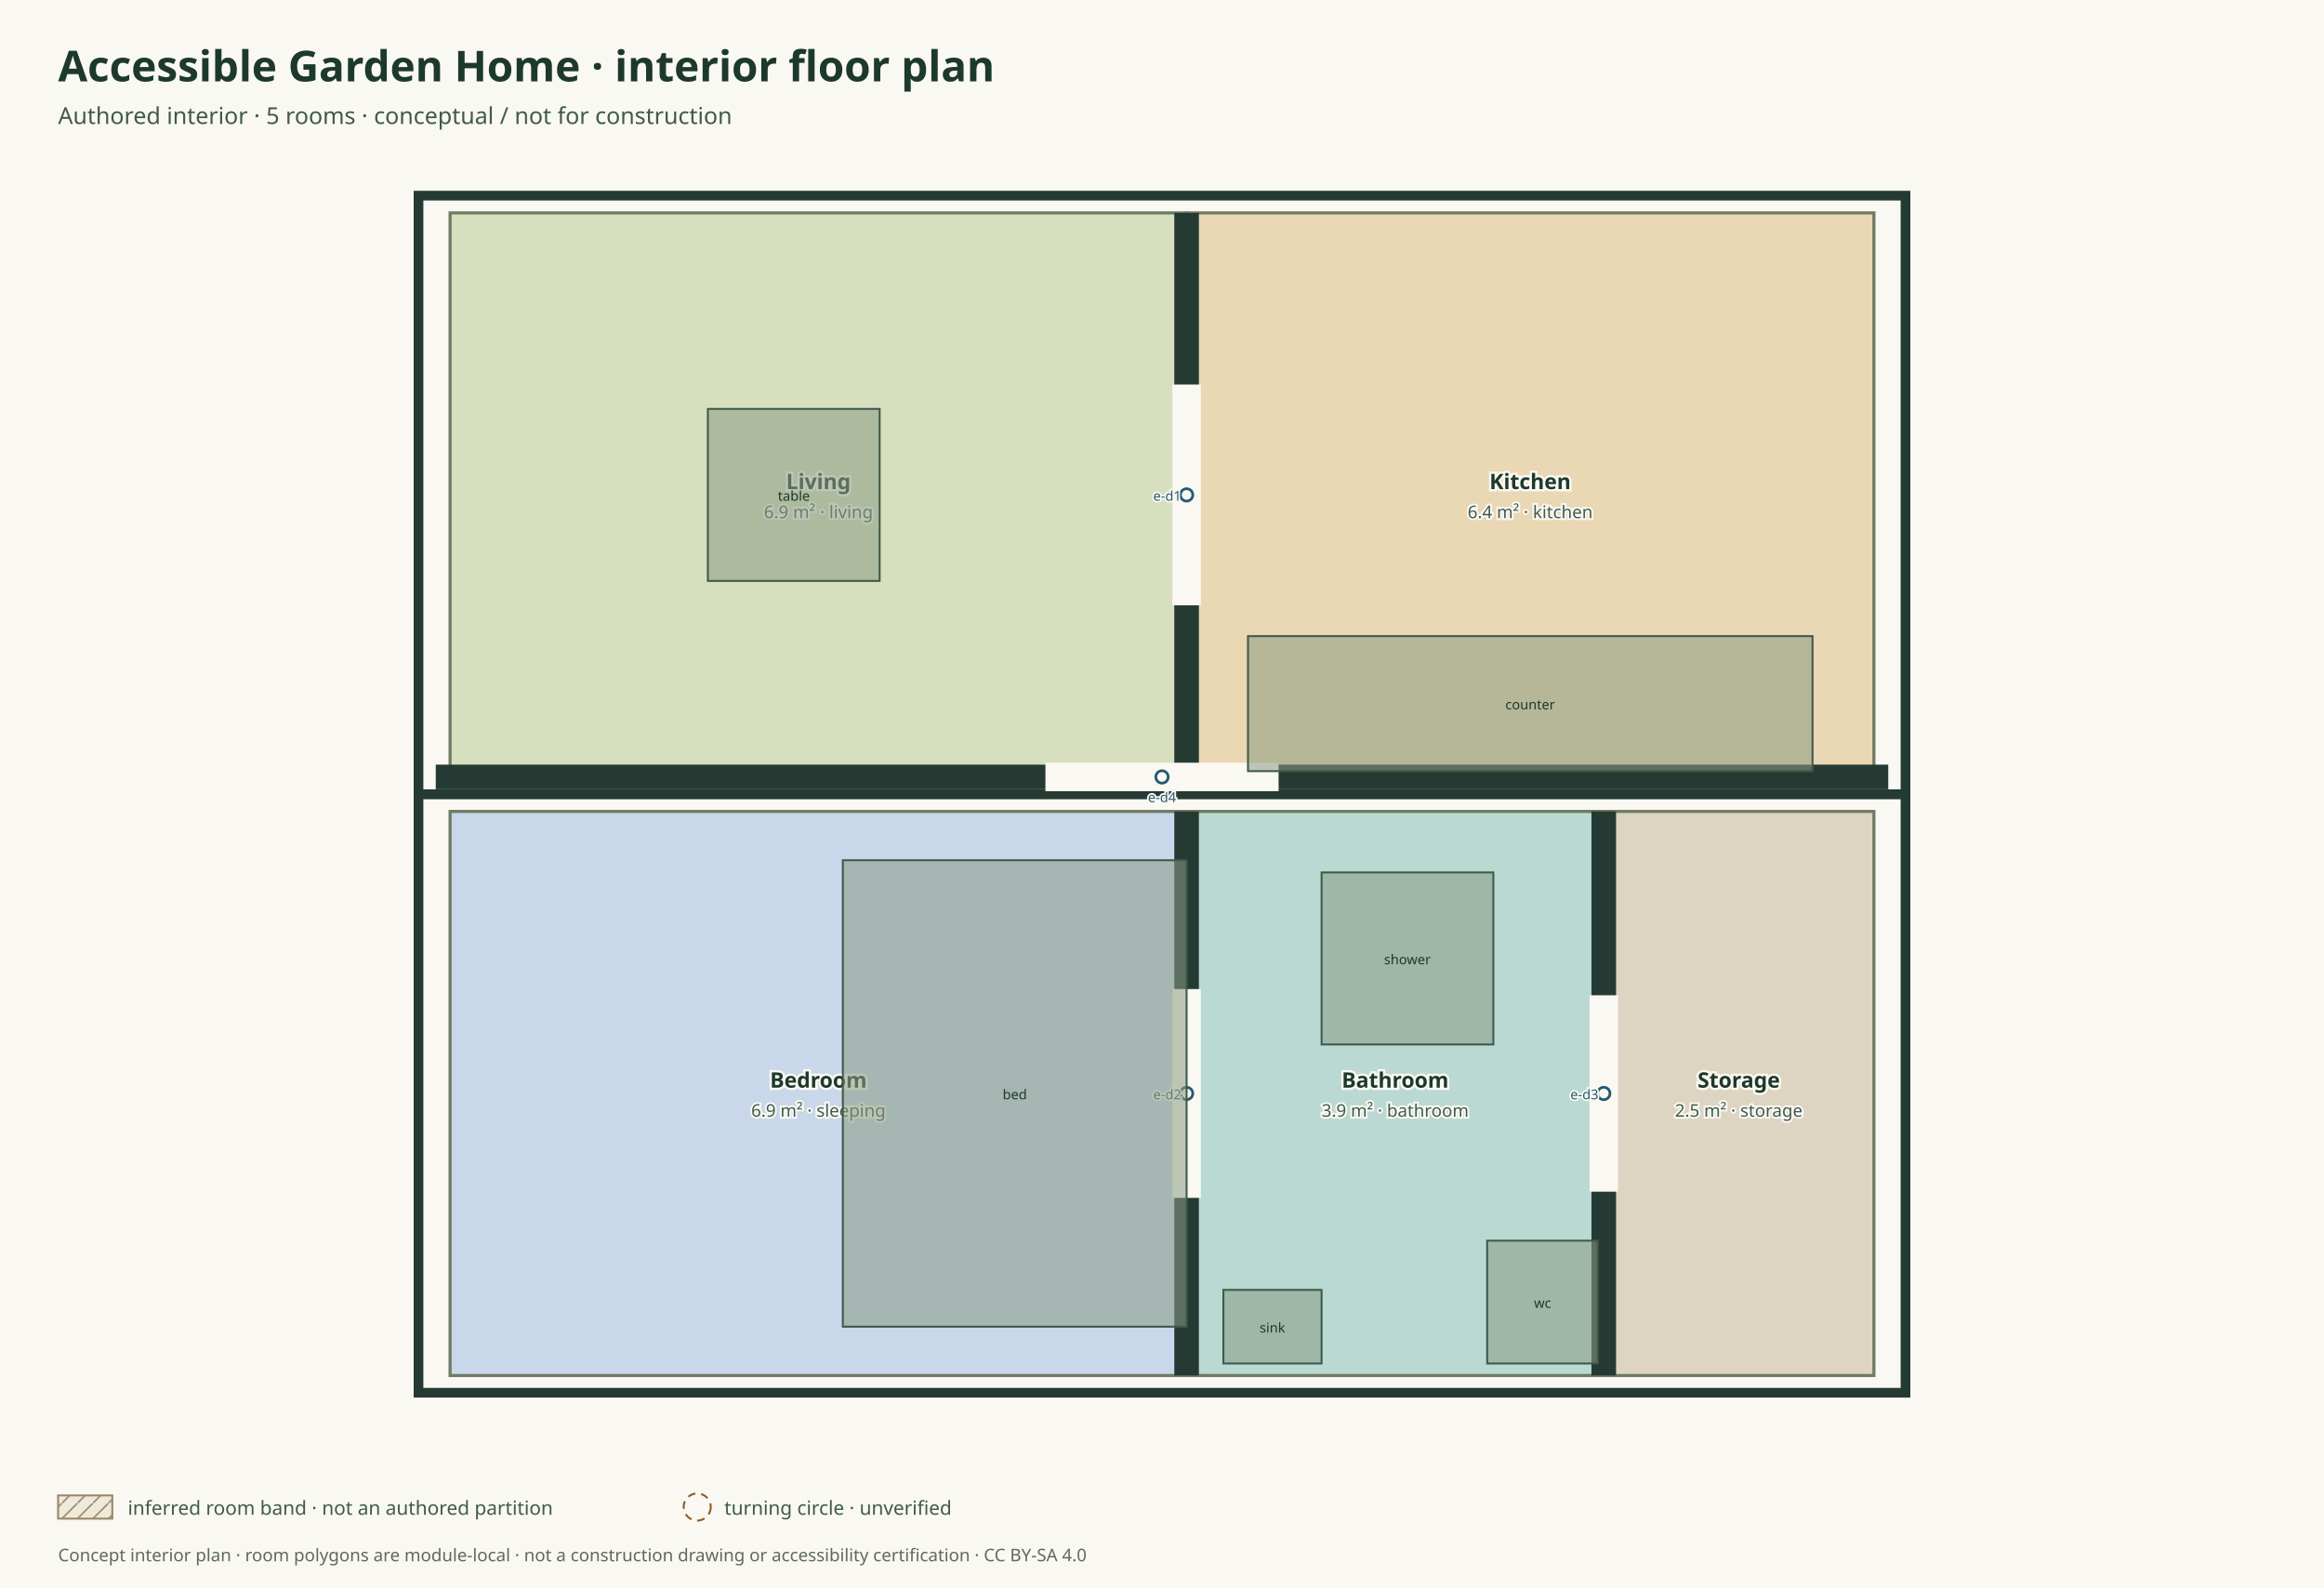
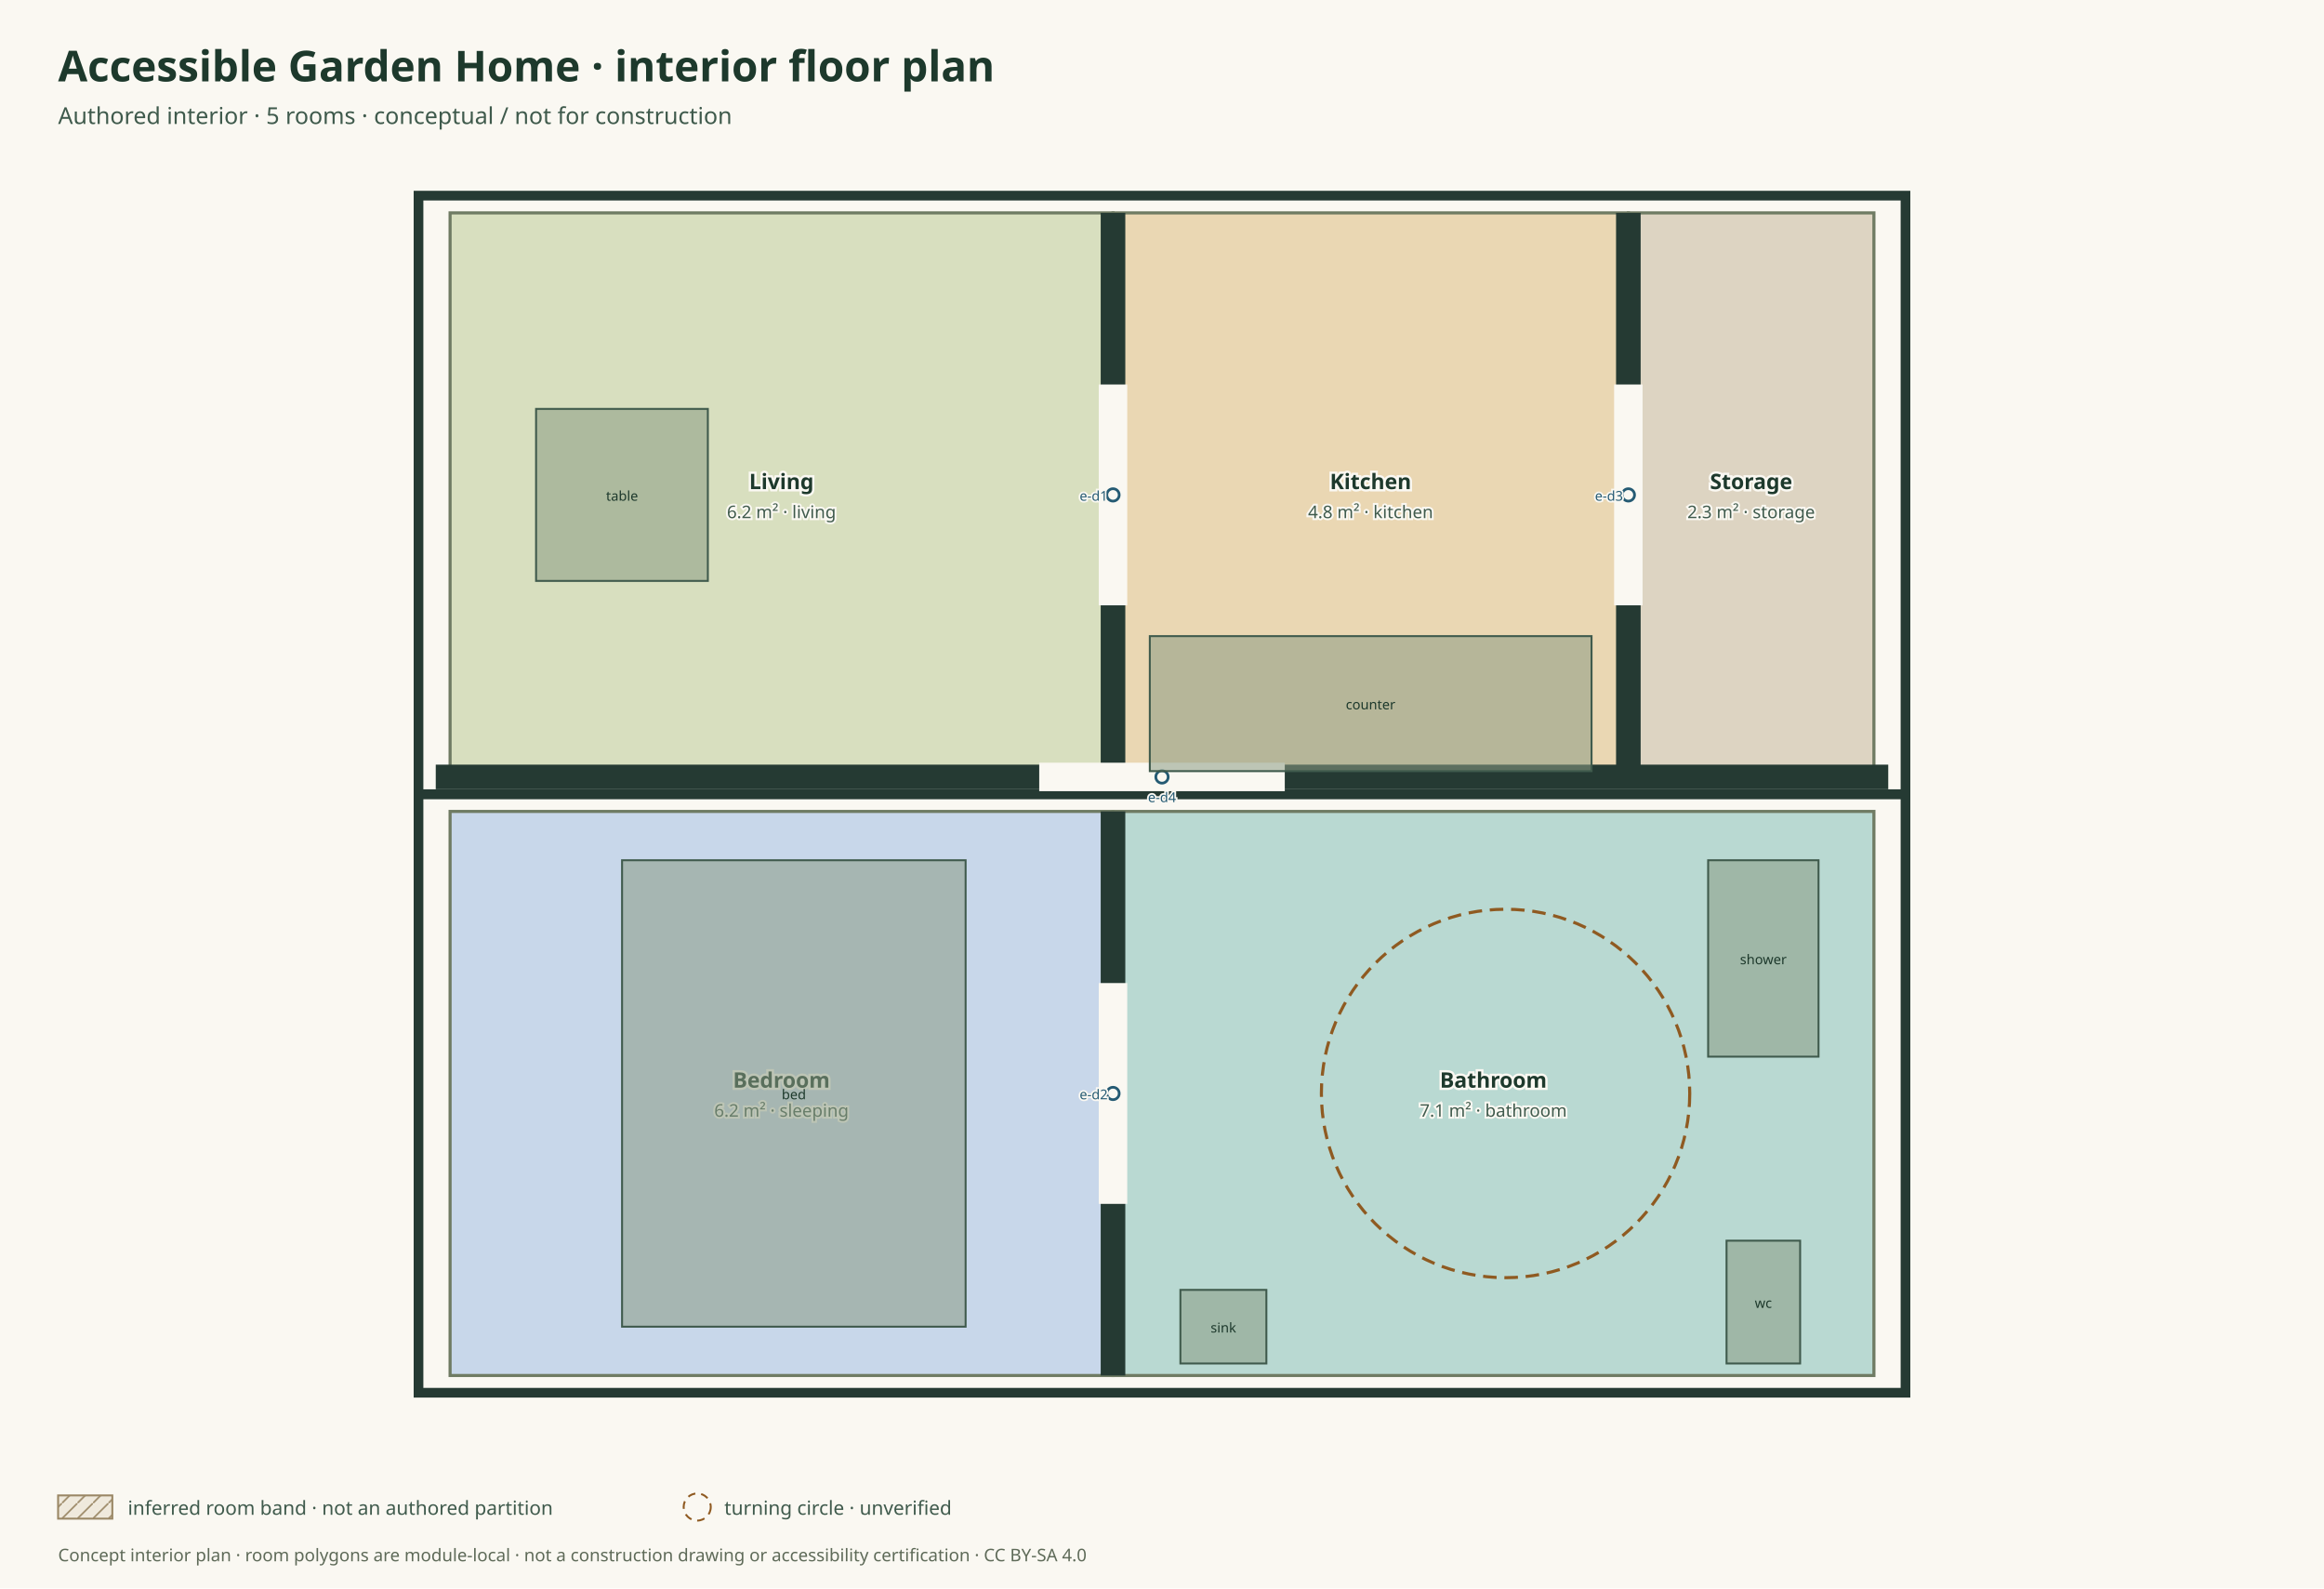
<svg xmlns="http://www.w3.org/2000/svg" viewBox="0 0 1200 820" role="img" aria-labelledby="concept-hamlet-accessible-garden-home-interior-plan-t concept-hamlet-accessible-garden-home-interior-plan-d" data-interior-plan="true">
  <defs>
    <pattern id="concept-hamlet-accessible-garden-home-interior-plan-inferred" width="8" height="8" patternUnits="userSpaceOnUse">
      <rect width="8" height="8" fill="#efe9dc" />
      <path d="M0 8L8 0" stroke="#9a8765" stroke-width="0.8" />
    </pattern>
  </defs>
  <rect width="1200" height="820" fill="#faf8f2" />
  <text x="30" y="42" font-family="system-ui, sans-serif" font-size="22" font-weight="800" fill="#1d392c">Accessible Garden Home · interior floor plan</text>
  <text x="30" y="64" font-family="system-ui, sans-serif" font-size="12" fill="#3f5a4c">Authored interior · 5 rooms · conceptual / not for construction</text>
  <path d="M216.1 101L983.9 101L983.9 410L216.1 410Z" fill="none" stroke="#253a33" stroke-width="5" />
  <path d="M216.1 410L983.9 410L983.9 719L216.1 719Z" fill="none" stroke="#253a33" stroke-width="5" />
-   <path d="M232.4 109.9L612.7 109.9L612.7 401.1L232.4 401.1Z" fill="#d8dfbf" stroke="#6f7b63" stroke-width="1.6" />
-   <text x="422.6" y="252.5" text-anchor="middle" font-family="system-ui, sans-serif" font-size="11" font-weight="800" fill="#1d392c" stroke="#faf8f2" stroke-width="2.4" paint-order="stroke">Living</text>
-   <text x="422.6" y="267.5" text-anchor="middle" font-family="system-ui, sans-serif" font-size="9" fill="#3f5a4c" stroke="#faf8f2" stroke-width="2" paint-order="stroke">6.9 m² · living</text>
-   <path d="M612.7 109.9L967.6 109.9L967.6 401.1L612.7 401.1Z" fill="#ead7b3" stroke="#6f7b63" stroke-width="1.6" />
-   <text x="790.1" y="252.5" text-anchor="middle" font-family="system-ui, sans-serif" font-size="11" font-weight="800" fill="#1d392c" stroke="#faf8f2" stroke-width="2.4" paint-order="stroke">Kitchen</text>
-   <text x="790.1" y="267.5" text-anchor="middle" font-family="system-ui, sans-serif" font-size="9" fill="#3f5a4c" stroke="#faf8f2" stroke-width="2" paint-order="stroke">6.4 m² · kitchen</text>
-   <path d="M232.4 418.9L612.7 418.9L612.7 710.1L232.4 710.1Z" fill="#c8d7ea" stroke="#6f7b63" stroke-width="1.6" />
-   <text x="422.6" y="561.5" text-anchor="middle" font-family="system-ui, sans-serif" font-size="11" font-weight="800" fill="#1d392c" stroke="#faf8f2" stroke-width="2.4" paint-order="stroke">Bedroom</text>
-   <text x="422.6" y="576.5" text-anchor="middle" font-family="system-ui, sans-serif" font-size="9" fill="#3f5a4c" stroke="#faf8f2" stroke-width="2" paint-order="stroke">6.9 m² · sleeping</text>
-   <path d="M612.7 418.9L828.1 418.9L828.1 710.1L612.7 710.1Z" fill="#b9d9d2" stroke="#6f7b63" stroke-width="1.6" />
-   <text x="720.4" y="561.5" text-anchor="middle" font-family="system-ui, sans-serif" font-size="11" font-weight="800" fill="#1d392c" stroke="#faf8f2" stroke-width="2.4" paint-order="stroke">Bathroom</text>
-   <text x="720.4" y="576.5" text-anchor="middle" font-family="system-ui, sans-serif" font-size="9" fill="#3f5a4c" stroke="#faf8f2" stroke-width="2" paint-order="stroke">3.9 m² · bathroom</text>
-   <path d="M828.1 418.9L967.6 418.9L967.6 710.1L828.1 710.1Z" fill="#ddd4c2" stroke="#6f7b63" stroke-width="1.6" />
-   <text x="897.8" y="561.5" text-anchor="middle" font-family="system-ui, sans-serif" font-size="11" font-weight="800" fill="#1d392c" stroke="#faf8f2" stroke-width="2.4" paint-order="stroke">Storage</text>
-   <text x="897.8" y="576.5" text-anchor="middle" font-family="system-ui, sans-serif" font-size="9" fill="#3f5a4c" stroke="#faf8f2" stroke-width="2" paint-order="stroke">2.5 m² · storage</text>
-   <line x1="612.7" y1="109.9" x2="612.7" y2="401.1" stroke="#253a33" stroke-width="12.7" />
-   <line x1="612.7" y1="418.9" x2="612.7" y2="710.1" stroke="#253a33" stroke-width="12.7" />
-   <line x1="828.1" y1="418.9" x2="828.1" y2="710.1" stroke="#253a33" stroke-width="12.7" />
+   <path d="M232.4 109.9L574.7 109.9L574.7 401.1L232.4 401.1Z" fill="#d8dfbf" stroke="#6f7b63" stroke-width="1.6" />
+   <text x="403.5" y="252.5" text-anchor="middle" font-family="system-ui, sans-serif" font-size="11" font-weight="800" fill="#1d392c" stroke="#faf8f2" stroke-width="2.4" paint-order="stroke">Living</text>
+   <text x="403.5" y="267.5" text-anchor="middle" font-family="system-ui, sans-serif" font-size="9" fill="#3f5a4c" stroke="#faf8f2" stroke-width="2" paint-order="stroke">6.2 m² · living</text>
+   <path d="M574.7 109.9L840.8 109.9L840.8 401.1L574.7 401.1Z" fill="#ead7b3" stroke="#6f7b63" stroke-width="1.6" />
+   <text x="707.7" y="252.5" text-anchor="middle" font-family="system-ui, sans-serif" font-size="11" font-weight="800" fill="#1d392c" stroke="#faf8f2" stroke-width="2.4" paint-order="stroke">Kitchen</text>
+   <text x="707.7" y="267.5" text-anchor="middle" font-family="system-ui, sans-serif" font-size="9" fill="#3f5a4c" stroke="#faf8f2" stroke-width="2" paint-order="stroke">4.8 m² · kitchen</text>
+   <path d="M840.8 109.9L967.6 109.9L967.6 401.1L840.8 401.1Z" fill="#ddd4c2" stroke="#6f7b63" stroke-width="1.6" />
+   <text x="904.2" y="252.5" text-anchor="middle" font-family="system-ui, sans-serif" font-size="11" font-weight="800" fill="#1d392c" stroke="#faf8f2" stroke-width="2.4" paint-order="stroke">Storage</text>
+   <text x="904.2" y="267.5" text-anchor="middle" font-family="system-ui, sans-serif" font-size="9" fill="#3f5a4c" stroke="#faf8f2" stroke-width="2" paint-order="stroke">2.3 m² · storage</text>
+   <path d="M232.4 418.9L574.7 418.9L574.7 710.1L232.4 710.1Z" fill="#c8d7ea" stroke="#6f7b63" stroke-width="1.6" />
+   <text x="403.5" y="561.5" text-anchor="middle" font-family="system-ui, sans-serif" font-size="11" font-weight="800" fill="#1d392c" stroke="#faf8f2" stroke-width="2.4" paint-order="stroke">Bedroom</text>
+   <text x="403.5" y="576.5" text-anchor="middle" font-family="system-ui, sans-serif" font-size="9" fill="#3f5a4c" stroke="#faf8f2" stroke-width="2" paint-order="stroke">6.2 m² · sleeping</text>
+   <path d="M574.7 418.9L967.6 418.9L967.6 710.1L574.7 710.1Z" fill="#b9d9d2" stroke="#6f7b63" stroke-width="1.6" />
+   <text x="771.1" y="561.5" text-anchor="middle" font-family="system-ui, sans-serif" font-size="11" font-weight="800" fill="#1d392c" stroke="#faf8f2" stroke-width="2.4" paint-order="stroke">Bathroom</text>
+   <text x="771.1" y="576.5" text-anchor="middle" font-family="system-ui, sans-serif" font-size="9" fill="#3f5a4c" stroke="#faf8f2" stroke-width="2" paint-order="stroke">7.1 m² · bathroom</text>
+   <line x1="574.7" y1="109.9" x2="574.7" y2="401.1" stroke="#253a33" stroke-width="12.7" />
+   <line x1="574.7" y1="418.9" x2="574.7" y2="710.1" stroke="#253a33" stroke-width="12.7" />
+   <line x1="840.8" y1="109.9" x2="840.8" y2="401.1" stroke="#253a33" stroke-width="12.7" />
  <line x1="225" y1="401.1" x2="975" y2="401.1" stroke="#253a33" stroke-width="12.7" />
-   <line x1="612.7" y1="198.5" x2="612.7" y2="312.5" stroke="#faf8f2" stroke-width="14.7" />
-   <circle cx="612.7" cy="255.5" r="3.2" fill="#faf8f2" stroke="#245a73" stroke-width="1.4" />
-   <text x="602.7" y="258.5" text-anchor="middle" font-family="system-ui, sans-serif" font-size="7" fill="#245a73" stroke="#faf8f2" stroke-width="1.8" paint-order="stroke">e-d1</text>
-   <line x1="612.7" y1="510.6" x2="612.7" y2="618.4" stroke="#faf8f2" stroke-width="14.7" />
-   <circle cx="612.7" cy="564.5" r="3.2" fill="#faf8f2" stroke="#245a73" stroke-width="1.4" />
-   <text x="602.7" y="567.5" text-anchor="middle" font-family="system-ui, sans-serif" font-size="7" fill="#245a73" stroke="#faf8f2" stroke-width="1.8" paint-order="stroke">e-d2</text>
-   <line x1="828.1" y1="513.8" x2="828.1" y2="615.2" stroke="#faf8f2" stroke-width="14.7" />
-   <circle cx="828.1" cy="564.5" r="3.2" fill="#faf8f2" stroke="#245a73" stroke-width="1.4" />
-   <text x="818.1" y="567.5" text-anchor="middle" font-family="system-ui, sans-serif" font-size="7" fill="#245a73" stroke="#faf8f2" stroke-width="1.8" paint-order="stroke">e-d3</text>
-   <line x1="539.8" y1="401.1" x2="660.2" y2="401.1" stroke="#faf8f2" stroke-width="14.7" />
+   <line x1="574.7" y1="198.5" x2="574.7" y2="312.5" stroke="#faf8f2" stroke-width="14.7" />
+   <circle cx="574.7" cy="255.5" r="3.2" fill="#faf8f2" stroke="#245a73" stroke-width="1.4" />
+   <text x="564.7" y="258.5" text-anchor="middle" font-family="system-ui, sans-serif" font-size="7" fill="#245a73" stroke="#faf8f2" stroke-width="1.8" paint-order="stroke">e-d1</text>
+   <line x1="574.7" y1="507.5" x2="574.7" y2="621.5" stroke="#faf8f2" stroke-width="14.7" />
+   <circle cx="574.7" cy="564.5" r="3.2" fill="#faf8f2" stroke="#245a73" stroke-width="1.4" />
+   <text x="564.7" y="567.5" text-anchor="middle" font-family="system-ui, sans-serif" font-size="7" fill="#245a73" stroke="#faf8f2" stroke-width="1.8" paint-order="stroke">e-d2</text>
+   <line x1="840.8" y1="198.5" x2="840.8" y2="312.5" stroke="#faf8f2" stroke-width="14.7" />
+   <circle cx="840.8" cy="255.5" r="3.2" fill="#faf8f2" stroke="#245a73" stroke-width="1.4" />
+   <text x="830.8" y="258.5" text-anchor="middle" font-family="system-ui, sans-serif" font-size="7" fill="#245a73" stroke="#faf8f2" stroke-width="1.8" paint-order="stroke">e-d3</text>
+   <line x1="536.6" y1="401.1" x2="663.4" y2="401.1" stroke="#faf8f2" stroke-width="14.7" />
  <circle cx="600" cy="401.1" r="3.2" fill="#faf8f2" stroke="#245a73" stroke-width="1.4" />
  <text x="600" y="414.1" text-anchor="middle" font-family="system-ui, sans-serif" font-size="7" fill="#245a73" stroke="#faf8f2" stroke-width="1.8" paint-order="stroke">e-d4</text>
-   <path d="M767.9 640.5L825 640.5L825 703.9L767.9 703.9Z" fill="#8a9a83" fill-opacity="0.55" stroke="#3f5a4c" stroke-width="1" />
-   <text x="796.5" y="675.2" text-anchor="middle" font-family="system-ui, sans-serif" font-size="7" fill="#1d392c">wc</text>
-   <path d="M631.7 665.9L682.4 665.9L682.4 703.9L631.7 703.9Z" fill="#8a9a83" fill-opacity="0.55" stroke="#3f5a4c" stroke-width="1" />
-   <text x="657" y="687.9" text-anchor="middle" font-family="system-ui, sans-serif" font-size="7" fill="#1d392c">sink</text>
-   <path d="M682.4 450.4L771.1 450.4L771.1 539.2L682.4 539.2Z" fill="#8a9a83" fill-opacity="0.55" stroke="#3f5a4c" stroke-width="1" />
-   <text x="726.7" y="497.8" text-anchor="middle" font-family="system-ui, sans-serif" font-size="7" fill="#1d392c">shower</text>
-   <path d="M644.4 328.4L935.9 328.4L935.9 398.1L644.4 398.1Z" fill="#8a9a83" fill-opacity="0.55" stroke="#3f5a4c" stroke-width="1" />
-   <text x="790.1" y="366.2" text-anchor="middle" font-family="system-ui, sans-serif" font-size="7" fill="#1d392c">counter</text>
-   <path d="M435.2 444.1L612.7 444.1L612.7 684.9L435.2 684.9Z" fill="#8a9a83" fill-opacity="0.55" stroke="#3f5a4c" stroke-width="1" />
-   <text x="524" y="567.5" text-anchor="middle" font-family="system-ui, sans-serif" font-size="7" fill="#1d392c">bed</text>
-   <path d="M365.5 211.1L454.2 211.1L454.2 299.9L365.5 299.9Z" fill="#8a9a83" fill-opacity="0.55" stroke="#3f5a4c" stroke-width="1" />
-   <text x="409.9" y="258.5" text-anchor="middle" font-family="system-ui, sans-serif" font-size="7" fill="#1d392c">table</text>
+   <path d="M891.5 640.5L929.5 640.5L929.5 703.9L891.5 703.9Z" fill="#8a9a83" fill-opacity="0.55" stroke="#3f5a4c" stroke-width="1" />
+   <text x="910.5" y="675.2" text-anchor="middle" font-family="system-ui, sans-serif" font-size="7" fill="#1d392c">wc</text>
+   <path d="M609.5 665.9L653.9 665.9L653.9 703.9L609.5 703.9Z" fill="#8a9a83" fill-opacity="0.55" stroke="#3f5a4c" stroke-width="1" />
+   <text x="631.7" y="687.9" text-anchor="middle" font-family="system-ui, sans-serif" font-size="7" fill="#1d392c">sink</text>
+   <path d="M882 444.1L939 444.1L939 545.5L882 545.5Z" fill="#8a9a83" fill-opacity="0.55" stroke="#3f5a4c" stroke-width="1" />
+   <text x="910.5" y="497.8" text-anchor="middle" font-family="system-ui, sans-serif" font-size="7" fill="#1d392c">shower</text>
+   <path d="M593.7 328.4L821.8 328.4L821.8 398.1L593.7 398.1Z" fill="#8a9a83" fill-opacity="0.55" stroke="#3f5a4c" stroke-width="1" />
+   <text x="707.7" y="366.2" text-anchor="middle" font-family="system-ui, sans-serif" font-size="7" fill="#1d392c">counter</text>
+   <path d="M321.2 444.1L498.6 444.1L498.6 684.9L321.2 684.9Z" fill="#8a9a83" fill-opacity="0.55" stroke="#3f5a4c" stroke-width="1" />
+   <text x="409.9" y="567.5" text-anchor="middle" font-family="system-ui, sans-serif" font-size="7" fill="#1d392c">bed</text>
+   <path d="M276.8 211.1L365.5 211.1L365.5 299.9L276.8 299.9Z" fill="#8a9a83" fill-opacity="0.55" stroke="#3f5a4c" stroke-width="1" />
+   <text x="321.2" y="258.5" text-anchor="middle" font-family="system-ui, sans-serif" font-size="7" fill="#1d392c">table</text>
+   <circle cx="777.4" cy="564.5" r="95.1" fill="none" stroke="#8f5a21" stroke-width="1.6" stroke-dasharray="7 4" />
  <g font-family="system-ui, sans-serif" font-size="10" fill="#3f5a4c">
    <rect x="30" y="772" width="28" height="12" fill="url(#concept-hamlet-accessible-garden-home-interior-plan-inferred)" stroke="#9a8765" />
    <text x="66" y="782">inferred room band · not an authored partition</text>
    <circle cx="360" cy="778" r="7" fill="none" stroke="#8f5a21" stroke-dasharray="4 3" />
    <text x="374" y="782">turning circle · unverified</text>
  </g>
  <text x="30" y="806" font-family="system-ui, sans-serif" font-size="9" fill="#5e6a58">Concept interior plan · room polygons are module-local · not a construction drawing or accessibility certification · CC BY-SA 4.0</text>
</svg>
